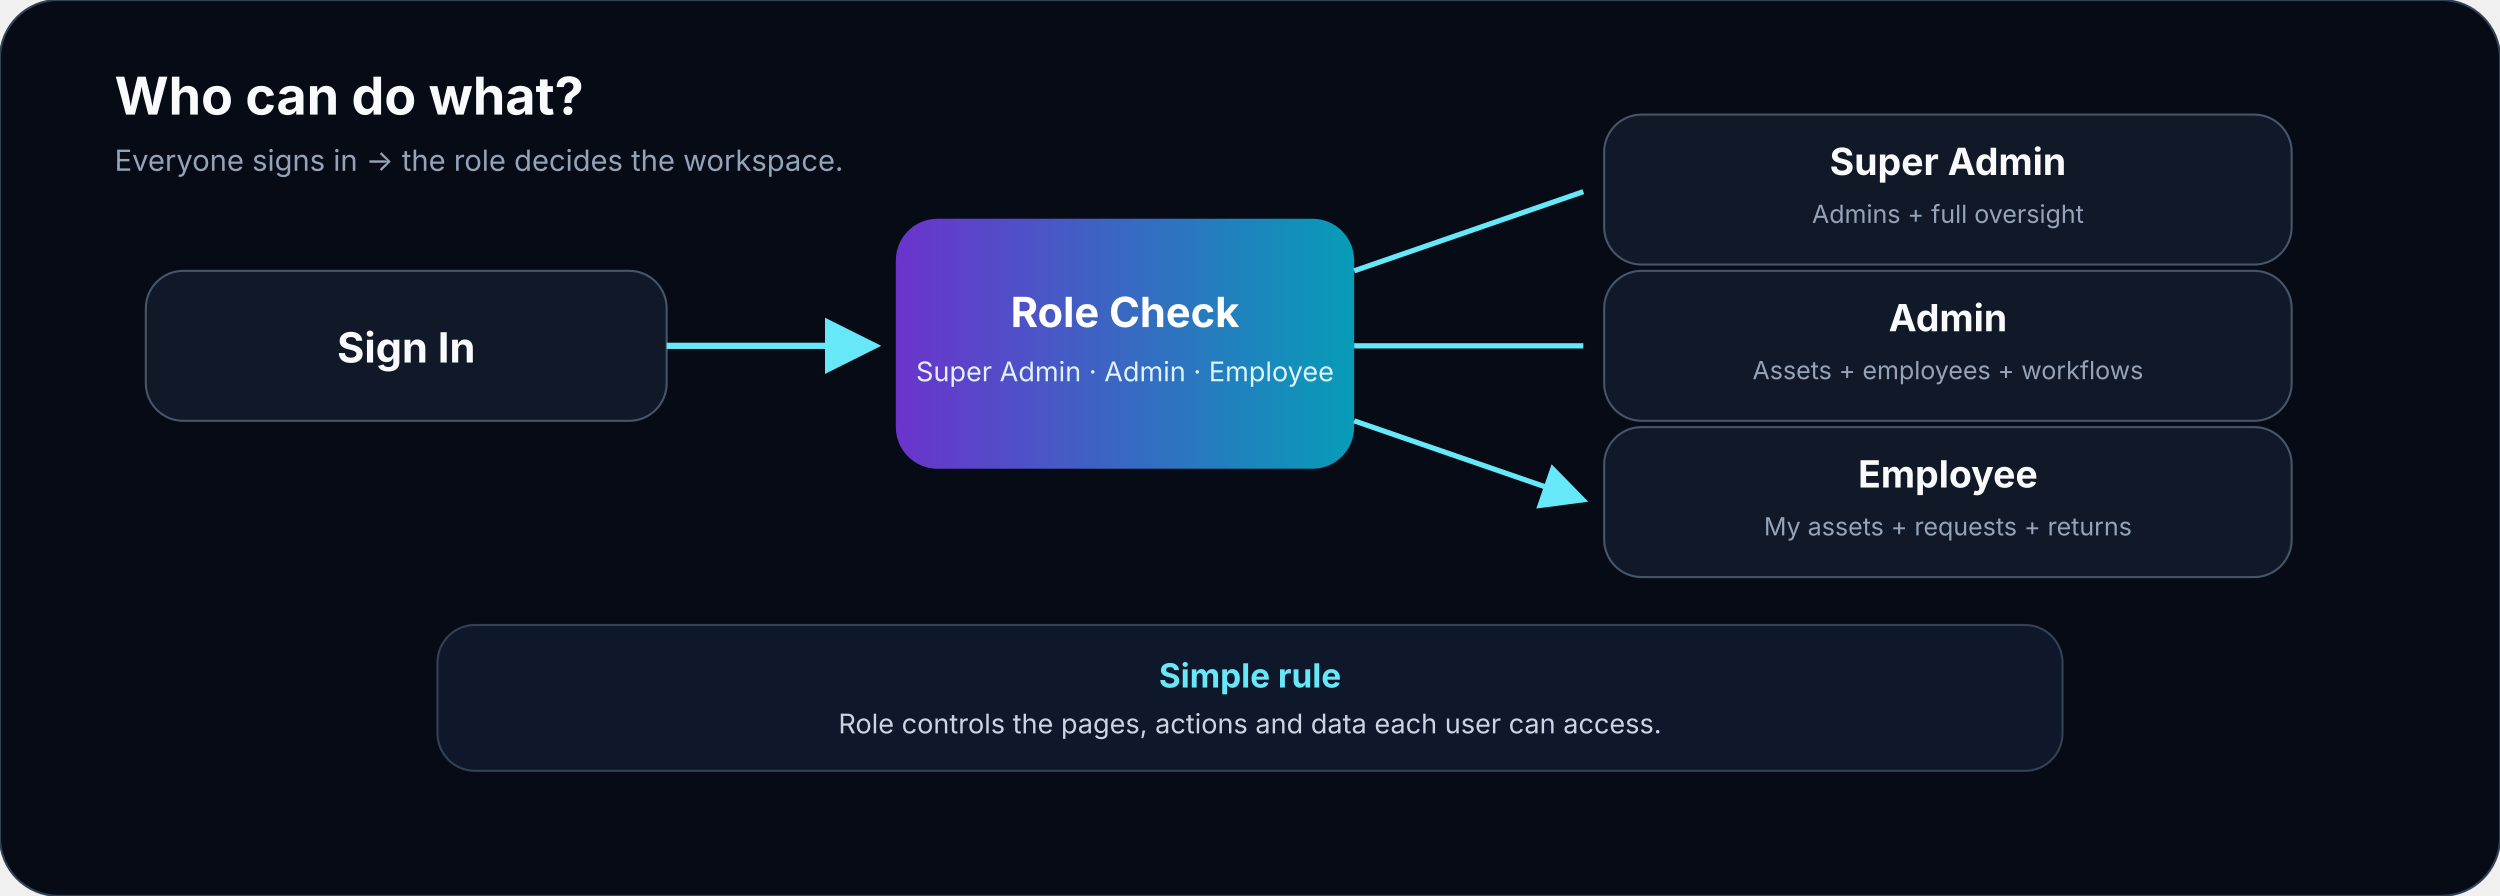
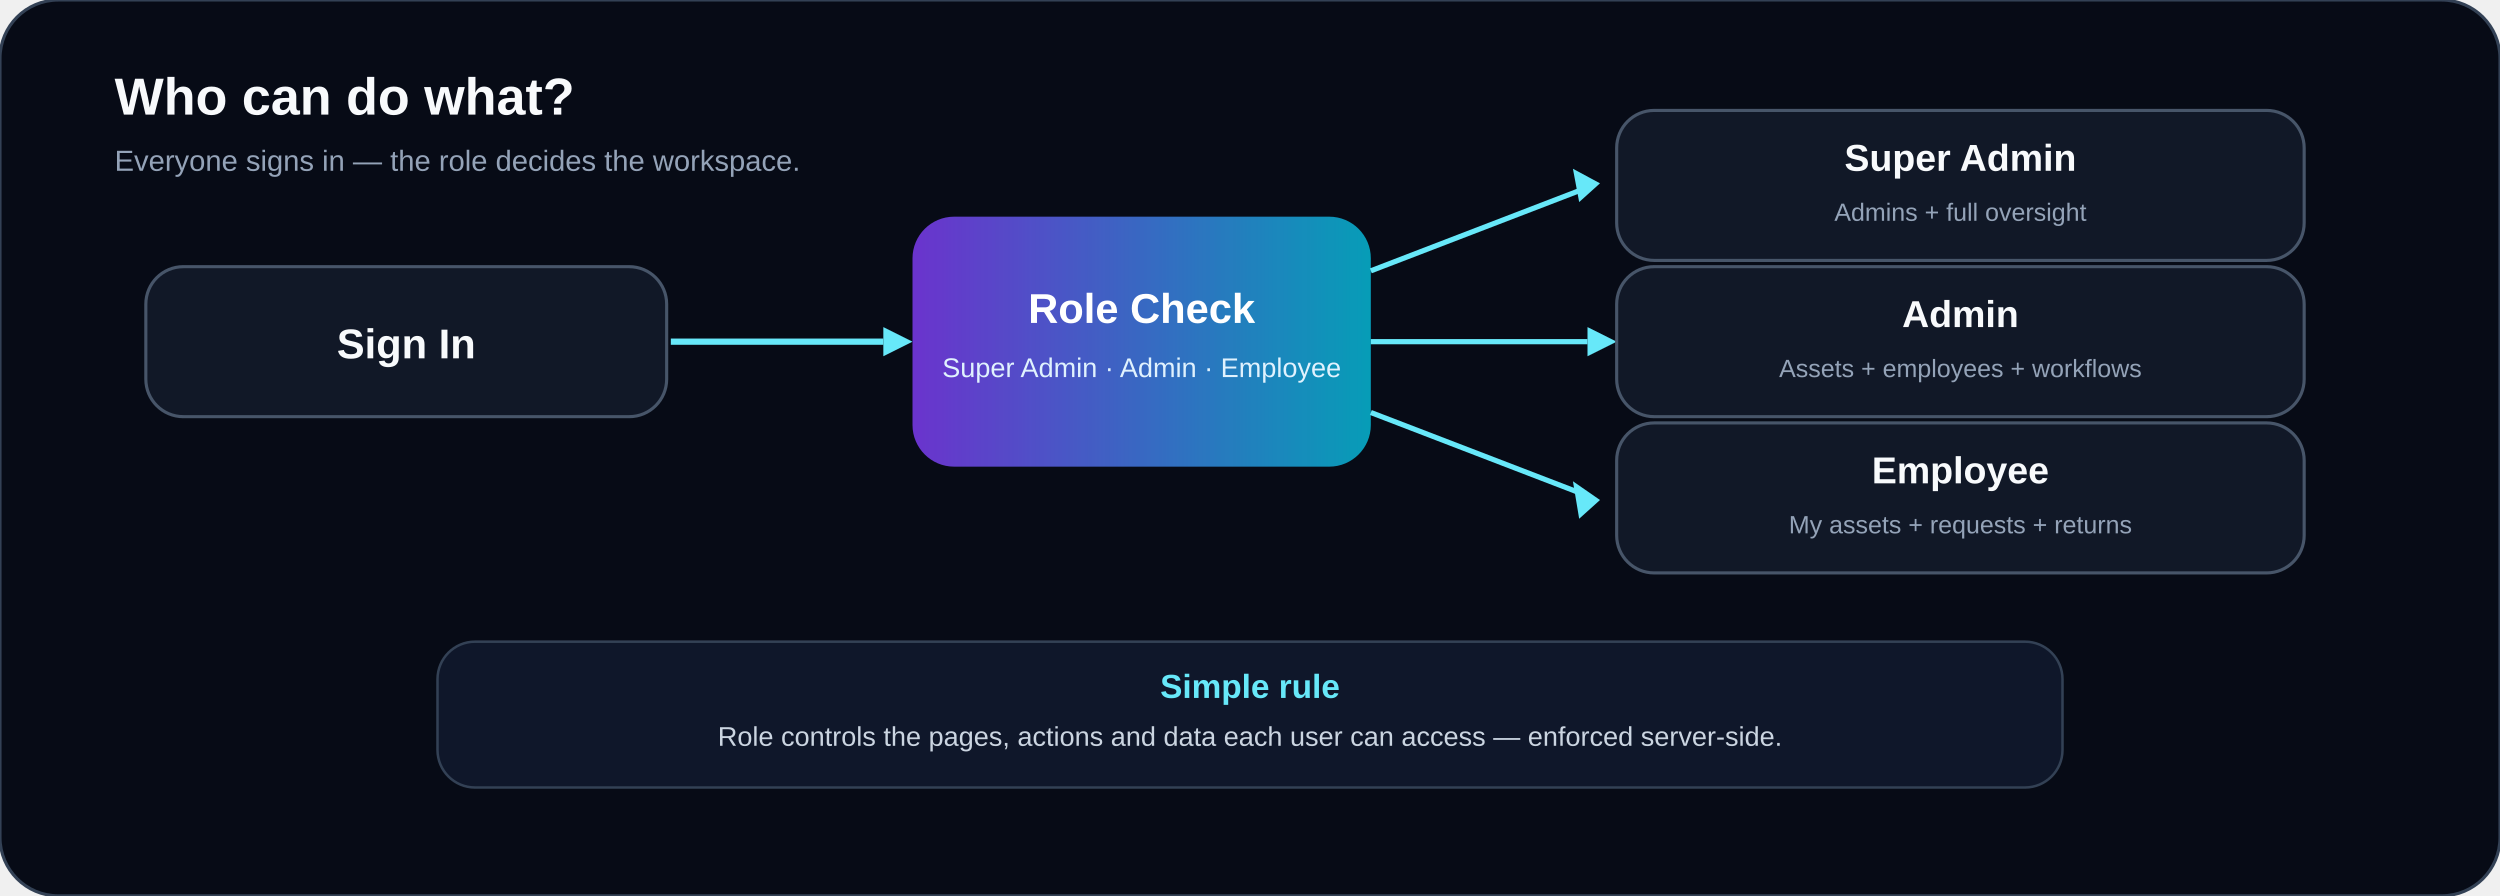
<svg xmlns="http://www.w3.org/2000/svg" width="1200" height="430" viewBox="0 0 1200 430">
  <defs>
-     <linearGradient id="g" x1="0" x2="1">
-       <stop stop-color="#7c3aed" />
-       <stop offset="1" stop-color="#06b6d4" />
+     <linearGradient id="raf-g" x1="0" y1="0" x2="1" y2="0">
+       <stop offset="0%" stop-color="#7c3aed" />
+       <stop offset="100%" stop-color="#06b6d4" />
    </linearGradient>
-     <marker id="a" markerWidth="9" markerHeight="9" refX="8" refY="4.5" orient="auto">
-       <path d="M0 0L9 4.5L0 9Z" fill="#67e8f9" />
-     </marker>
  </defs>
-   <rect width="1200" height="430" rx="28" fill="#070b16" stroke="#334155" />
-   <text x="55" y="55" font-family="Inter,Arial" font-size="25" font-weight="700" fill="#f8fafc">Who can do what?</text>
-   <text x="55" y="82" font-family="Inter,Arial" font-size="14" fill="#94a3b8">Everyone signs in → the role decides the workspace.</text>
-   <rect x="70" y="130" width="250" height="72" rx="18" fill="#111827" stroke="#475569" />
-   <text x="195" y="174" text-anchor="middle" font-family="Inter,Arial" font-size="20" font-weight="700" fill="#f8fafc">Sign In</text>
-   <path d="M320 166H420" stroke="#67e8f9" stroke-width="3" marker-end="url(#a)" />
-   <rect x="430" y="105" width="220" height="120" rx="20" fill="url(#g)" opacity=".85" />
-   <text x="540" y="157" text-anchor="middle" font-family="Inter,Arial" font-size="20" font-weight="700" fill="white">Role Check</text>
-   <text x="540" y="183" text-anchor="middle" font-family="Inter,Arial" font-size="13" fill="#e0f2fe">Super Admin · Admin · Employee</text>
-   <path d="M650 130L760 92M650 166H760M650 202L760 240" stroke="#67e8f9" stroke-width="2.5" marker-end="url(#a)" />
-   <g font-family="Inter,Arial">
-     <rect x="770" y="55" width="330" height="72" rx="18" fill="#111827" stroke="#475569" />
-     <text x="935" y="84" text-anchor="middle" font-size="18" font-weight="700" fill="#f8fafc">Super Admin</text>
-     <text x="935" y="107" text-anchor="middle" font-size="12" fill="#94a3b8">Admins + full oversight</text>
-     <rect x="770" y="130" width="330" height="72" rx="18" fill="#111827" stroke="#475569" />
-     <text x="935" y="159" text-anchor="middle" font-size="18" font-weight="700" fill="#f8fafc">Admin</text>
-     <text x="935" y="182" text-anchor="middle" font-size="12" fill="#94a3b8">Assets + employees + workflows</text>
-     <rect x="770" y="205" width="330" height="72" rx="18" fill="#111827" stroke="#475569" />
-     <text x="935" y="234" text-anchor="middle" font-size="18" font-weight="700" fill="#f8fafc">Employee</text>
-     <text x="935" y="257" text-anchor="middle" font-size="12" fill="#94a3b8">My assets + requests + returns</text>
-   </g>
-   <rect x="210" y="300" width="780" height="70" rx="18" fill="#0f172a" stroke="#334155" />
-   <text x="600" y="330" text-anchor="middle" font-family="Inter,Arial" font-size="16" font-weight="700" fill="#67e8f9">Simple rule</text>
-   <text x="600" y="352" text-anchor="middle" font-family="Inter,Arial" font-size="13" fill="#cbd5e1">Role controls the pages, actions and data each user can access.</text>
+   <rect width="1200" height="430" rx="28" fill="#070b16" stroke="#334155" stroke-width="1.5" />
+   <text x="55" y="55" font-family="Arial,sans-serif" font-size="25" font-weight="700" fill="#f8fafc">Who can do what?</text>
+   <text x="55" y="82" font-family="Arial,sans-serif" font-size="14" fill="#94a3b8">Everyone signs in — the role decides the workspace.</text>
+   <rect x="70" y="128" width="250" height="72" rx="18" fill="#111827" stroke="#475569" stroke-width="1.5" />
+   <text x="195" y="172" text-anchor="middle" font-family="Arial,sans-serif" font-size="20" font-weight="700" fill="#f8fafc">Sign In</text>
+   <line x1="322" y1="164" x2="424" y2="164" stroke="#67e8f9" stroke-width="3" />
+   <polygon points="424,157 438,164 424,171" fill="#67e8f9" />
+   <rect x="438" y="104" width="220" height="120" rx="20" fill="url(#raf-g)" opacity=".85" />
+   <text x="548" y="155" text-anchor="middle" font-family="Arial,sans-serif" font-size="20" font-weight="700" fill="white">Role Check</text>
+   <text x="548" y="181" text-anchor="middle" font-family="Arial,sans-serif" font-size="13" fill="#e0f2fe">Super Admin · Admin · Employee</text>
+   <line x1="658" y1="130" x2="762" y2="90" stroke="#67e8f9" stroke-width="2.5" />
+   <polygon points="755,81 768,88 758,97" fill="#67e8f9" />
+   <line x1="658" y1="164" x2="762" y2="164" stroke="#67e8f9" stroke-width="2.5" />
+   <polygon points="762,157 776,164 762,171" fill="#67e8f9" />
+   <line x1="658" y1="198" x2="762" y2="238" stroke="#67e8f9" stroke-width="2.5" />
+   <polygon points="755,231 768,240 758,249" fill="#67e8f9" />
+   <rect x="776" y="53" width="330" height="72" rx="18" fill="#111827" stroke="#475569" stroke-width="1.5" />
+   <text x="941" y="82" text-anchor="middle" font-family="Arial,sans-serif" font-size="18" font-weight="700" fill="#f8fafc">Super Admin</text>
+   <text x="941" y="106" text-anchor="middle" font-family="Arial,sans-serif" font-size="12" fill="#94a3b8">Admins + full oversight</text>
+   <rect x="776" y="128" width="330" height="72" rx="18" fill="#111827" stroke="#475569" stroke-width="1.5" />
+   <text x="941" y="157" text-anchor="middle" font-family="Arial,sans-serif" font-size="18" font-weight="700" fill="#f8fafc">Admin</text>
+   <text x="941" y="181" text-anchor="middle" font-family="Arial,sans-serif" font-size="12" fill="#94a3b8">Assets + employees + workflows</text>
+   <rect x="776" y="203" width="330" height="72" rx="18" fill="#111827" stroke="#475569" stroke-width="1.5" />
+   <text x="941" y="232" text-anchor="middle" font-family="Arial,sans-serif" font-size="18" font-weight="700" fill="#f8fafc">Employee</text>
+   <text x="941" y="256" text-anchor="middle" font-family="Arial,sans-serif" font-size="12" fill="#94a3b8">My assets + requests + returns</text>
+   <rect x="210" y="308" width="780" height="70" rx="18" fill="#0f172a" stroke="#334155" stroke-width="1.2" />
+   <text x="600" y="335" text-anchor="middle" font-family="Arial,sans-serif" font-size="16" font-weight="700" fill="#67e8f9">Simple rule</text>
+   <text x="600" y="358" text-anchor="middle" font-family="Arial,sans-serif" font-size="13" fill="#cbd5e1">Role controls the pages, actions and data each user can access — enforced server-side.</text>
</svg>
